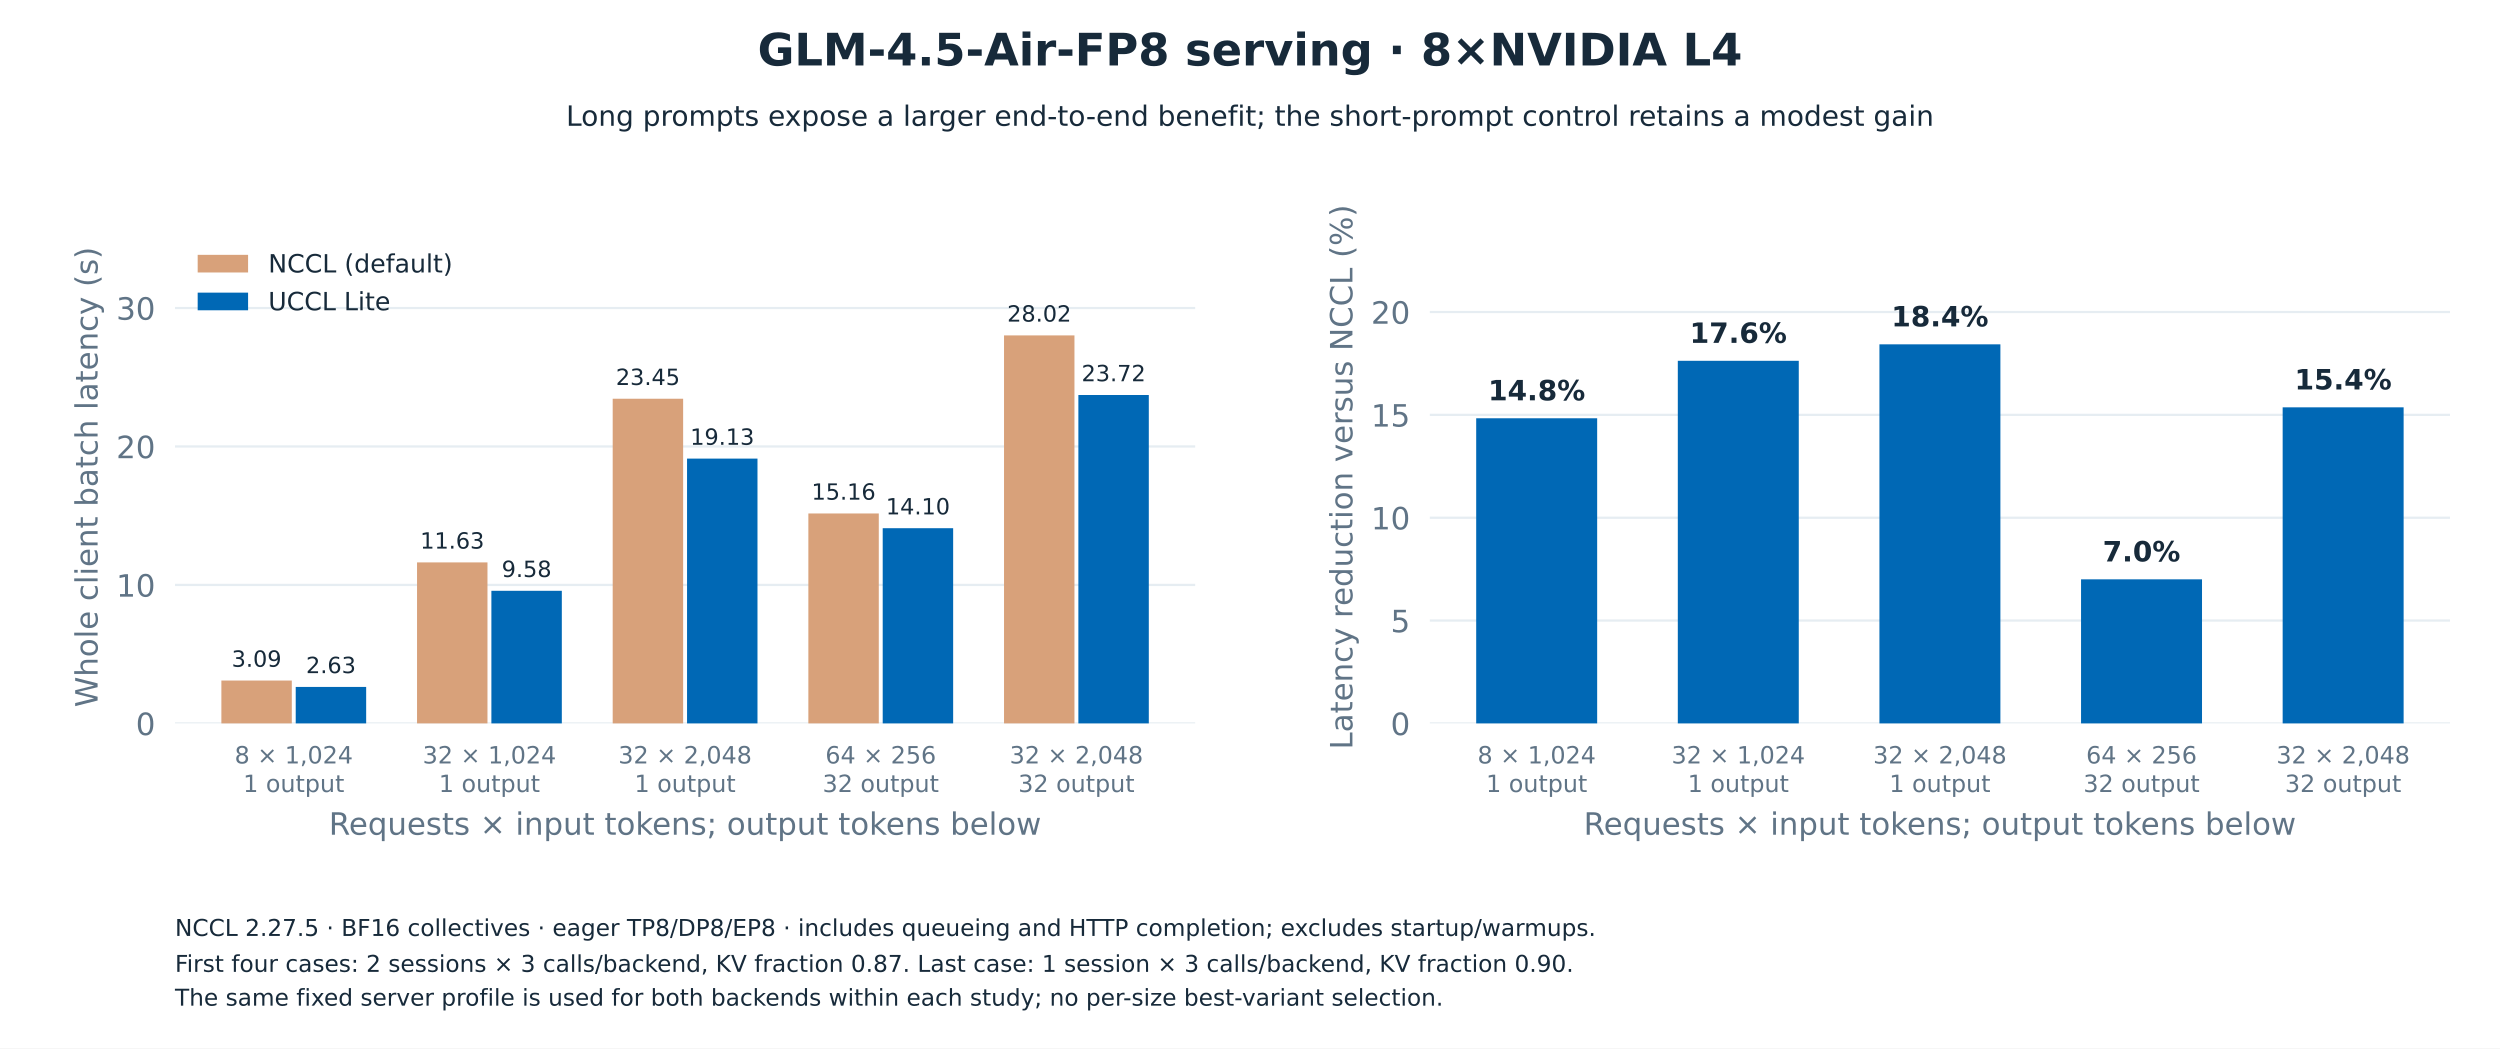
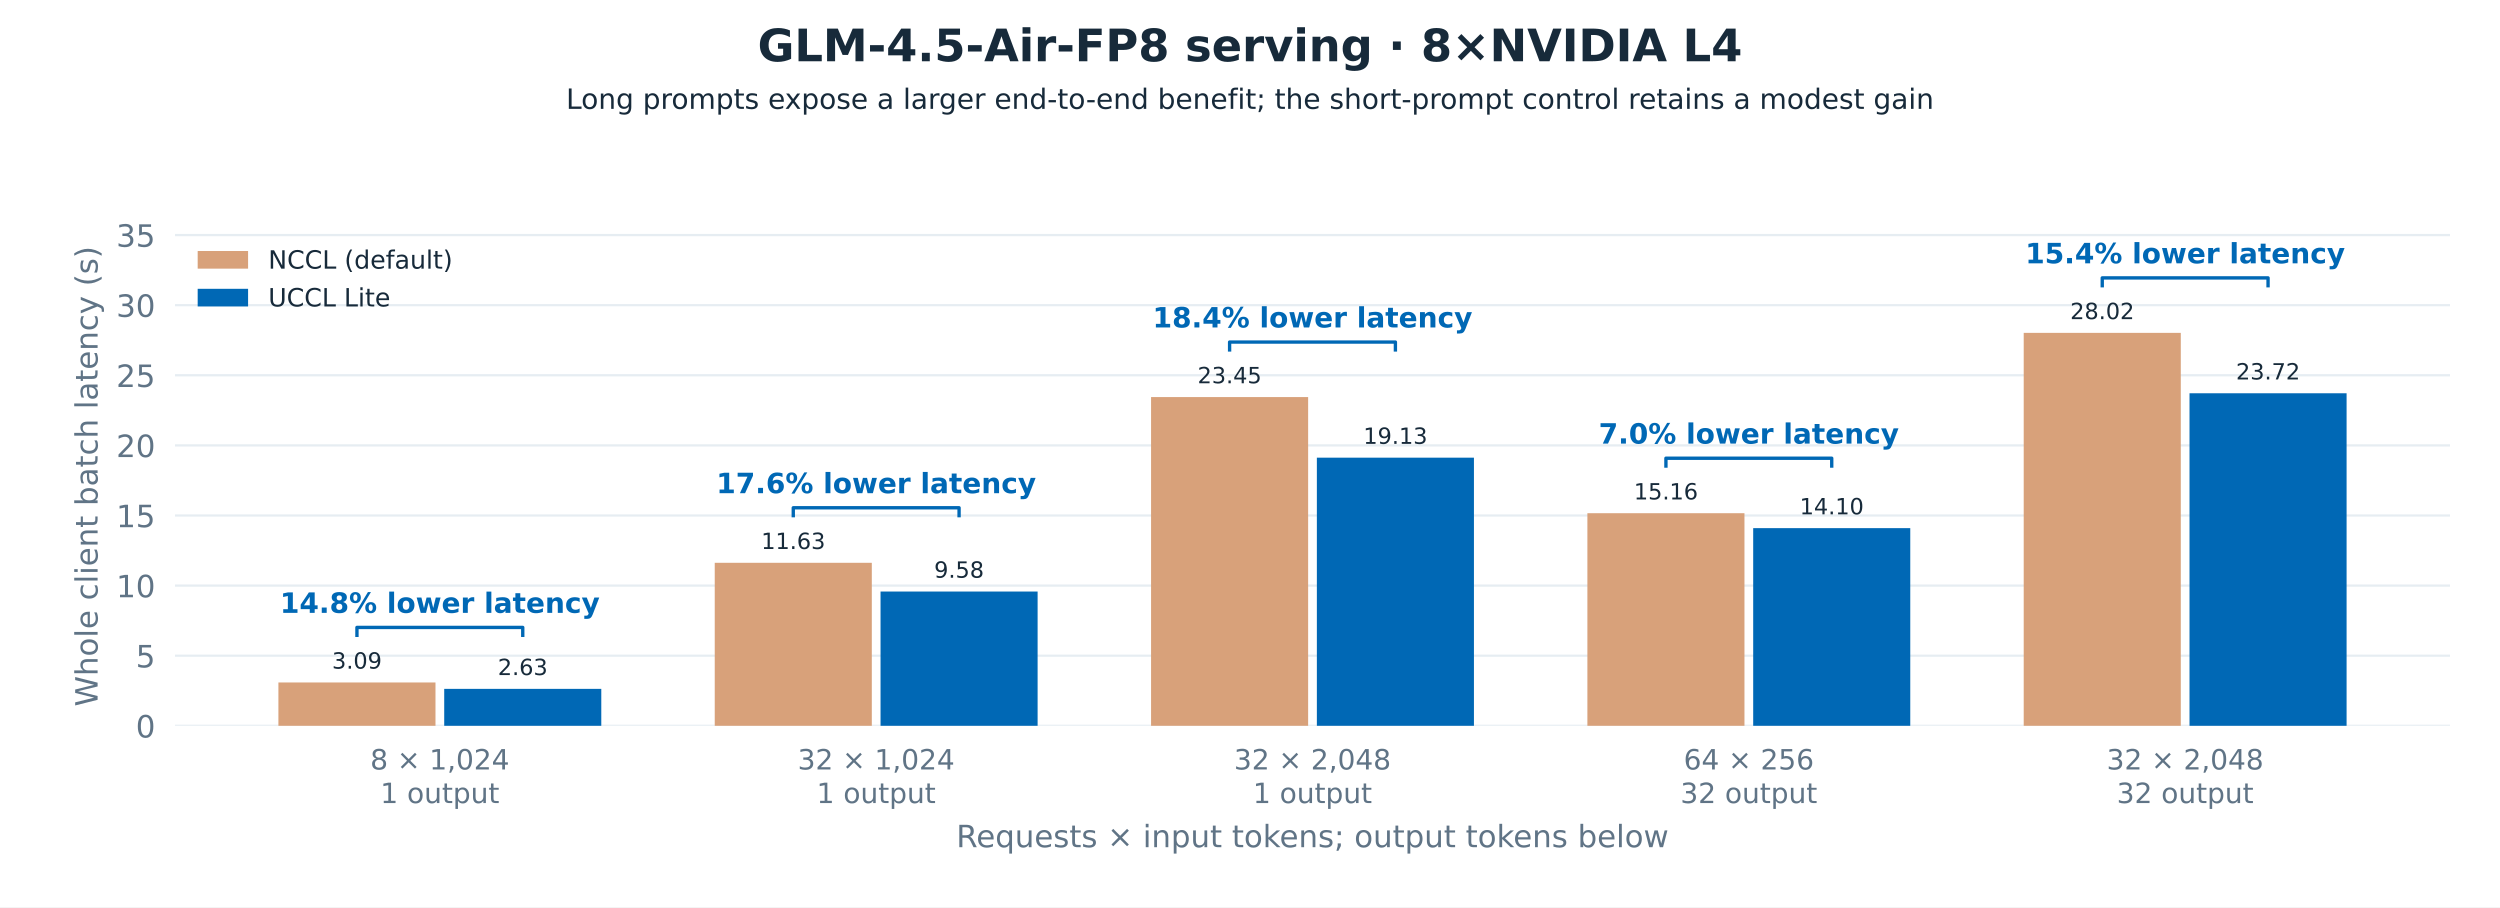
- <svg xmlns="http://www.w3.org/2000/svg" width="892.8pt" height="374.4pt" viewBox="0 0 892.8 374.4" version="1.1">
+ <svg xmlns="http://www.w3.org/2000/svg" width="892.8pt" height="324pt" viewBox="0 0 892.8 324" version="1.1">
  <defs>
    <style type="text/css">*{stroke-linejoin: round; stroke-linecap: butt}</style>
  </defs>
  <g id="figure_1">
    <g id="patch_1">
-       <path d="M 0 374.4 L 892.8 374.4 L 892.8 0 L 0 0 z " style="fill: #ffffff" />
+       <path d="M 0 324 L 892.8 324 L 892.8 0 L 0 0 z " style="fill: #ffffff" />
    </g>
    <g id="axes_1">
      <g id="patch_2">
-         <path d="M 62.496 258.336 L 426.822 258.336 L 426.822 82.368 L 62.496 82.368 z " style="fill: #ffffff" />
+         <path d="M 62.496 259.2 L 874.944 259.2 L 874.944 81 L 62.496 81 z " style="fill: #ffffff" />
      </g>
      <g id="matplotlib.axis_1">
        <g id="xtick_1">
          <g id="line2d_1" />
          <g id="text_1">
-             <text style="font-size: 8.5px; font-family: 'DejaVu Sans'; fill: #607486" transform="translate(83.77613 272.6448)">8 × 1,024</text>
-             <text style="font-size: 8.5px; font-family: 'DejaVu Sans'; fill: #607486" transform="translate(86.83746 282.8465)">1 output</text>
+             <text style="font-size: 10px; font-family: 'DejaVu Sans'; fill: #607486" transform="translate(132.2158 274.7986)">8 × 1,024</text>
+             <text style="font-size: 10px; font-family: 'DejaVu Sans'; fill: #607486" transform="translate(135.8173 286.8006)">1 output</text>
          </g>
        </g>
        <g id="xtick_2">
          <g id="line2d_2" />
          <g id="text_2">
-             <text style="font-size: 8.5px; font-family: 'DejaVu Sans'; fill: #607486" transform="translate(150.9467 272.6448)">32 × 1,024</text>
-             <text style="font-size: 8.5px; font-family: 'DejaVu Sans'; fill: #607486" transform="translate(156.7121 282.8465)">1 output</text>
+             <text style="font-size: 10px; font-family: 'DejaVu Sans'; fill: #607486" transform="translate(284.855 274.7986)">32 × 1,024</text>
+             <text style="font-size: 10px; font-family: 'DejaVu Sans'; fill: #607486" transform="translate(291.6378 286.8006)">1 output</text>
          </g>
        </g>
        <g id="xtick_3">
          <g id="line2d_3" />
          <g id="text_3">
-             <text style="font-size: 8.5px; font-family: 'DejaVu Sans'; fill: #607486" transform="translate(220.8214 272.6448)">32 × 2,048</text>
-             <text style="font-size: 8.5px; font-family: 'DejaVu Sans'; fill: #607486" transform="translate(226.5868 282.8465)">1 output</text>
+             <text style="font-size: 10px; font-family: 'DejaVu Sans'; fill: #607486" transform="translate(440.6755 274.7986)">32 × 2,048</text>
+             <text style="font-size: 10px; font-family: 'DejaVu Sans'; fill: #607486" transform="translate(447.4583 286.8006)">1 output</text>
          </g>
        </g>
        <g id="xtick_4">
          <g id="line2d_4" />
          <g id="text_4">
-             <text style="font-size: 8.5px; font-family: 'DejaVu Sans'; fill: #607486" transform="translate(294.7508 272.6448)">64 × 256</text>
-             <text style="font-size: 8.5px; font-family: 'DejaVu Sans'; fill: #607486" transform="translate(293.7574 282.8465)">32 output</text>
+             <text style="font-size: 10px; font-family: 'DejaVu Sans'; fill: #607486" transform="translate(601.2663 274.7986)">64 × 256</text>
+             <text style="font-size: 10px; font-family: 'DejaVu Sans'; fill: #607486" transform="translate(600.0975 286.8006)">32 output</text>
          </g>
        </g>
        <g id="xtick_5">
          <g id="line2d_5" />
          <g id="text_5">
-             <text style="font-size: 8.5px; font-family: 'DejaVu Sans'; fill: #607486" transform="translate(360.5707 272.6448)">32 × 2,048</text>
-             <text style="font-size: 8.5px; font-family: 'DejaVu Sans'; fill: #607486" transform="translate(363.632 282.8465)">32 output</text>
+             <text style="font-size: 10px; font-family: 'DejaVu Sans'; fill: #607486" transform="translate(752.3164 274.7986)">32 × 2,048</text>
+             <text style="font-size: 10px; font-family: 'DejaVu Sans'; fill: #607486" transform="translate(755.918 286.8006)">32 output</text>
          </g>
        </g>
        <g id="text_6">
-           <text style="font-size: 11px; font-family: 'DejaVu Sans'; text-anchor: middle; fill: #607486" x="244.659" y="298.098" transform="rotate(-0 244.6592 298.0976)">Requests × input tokens; output tokens below</text>
+           <text style="font-size: 11px; font-family: 'DejaVu Sans'; text-anchor: middle; fill: #607486" x="468.72" y="302.562" transform="rotate(-0 468.72 302.5622)">Requests × input tokens; output tokens below</text>
        </g>
      </g>
      <g id="matplotlib.axis_2">
        <g id="ytick_1">
          <g id="line2d_6">
-             <path d="M 62.496 258.336 L 426.822 258.336 " clip-path="url(#pb233ee4c0a)" style="fill: none; stroke: #e6edf2; stroke-width: 0.8; stroke-linecap: square" />
+             <path d="M 62.496 259.2 L 874.944 259.2 " clip-path="url(#pa6080b7c5d)" style="fill: none; stroke: #e6edf2; stroke-width: 0.8; stroke-linecap: square" />
          </g>
          <g id="line2d_7" />
          <g id="text_7">
-             <text style="font-size: 11px; font-family: 'DejaVu Sans'; text-anchor: end; fill: #607486" x="55.496" y="262.515" transform="rotate(-0 55.496 262.5147)">0</text>
+             <text style="font-size: 11px; font-family: 'DejaVu Sans'; text-anchor: end; fill: #607486" x="55.496" y="263.379" transform="rotate(-0 55.496 263.3787)">0</text>
          </g>
        </g>
        <g id="ytick_2">
          <g id="line2d_8">
-             <path d="M 62.496 208.891 L 426.822 208.891 " clip-path="url(#pb233ee4c0a)" style="fill: none; stroke: #e6edf2; stroke-width: 0.8; stroke-linecap: square" />
+             <path d="M 62.496 234.164 L 874.944 234.164 " clip-path="url(#pa6080b7c5d)" style="fill: none; stroke: #e6edf2; stroke-width: 0.8; stroke-linecap: square" />
          </g>
          <g id="line2d_9" />
          <g id="text_8">
-             <text style="font-size: 11px; font-family: 'DejaVu Sans'; text-anchor: end; fill: #607486" x="55.496" y="213.07" transform="rotate(-0 55.496 213.0696)">10</text>
+             <text style="font-size: 11px; font-family: 'DejaVu Sans'; text-anchor: end; fill: #607486" x="55.496" y="238.343" transform="rotate(-0 55.496 238.3426)">5</text>
          </g>
        </g>
        <g id="ytick_3">
          <g id="line2d_10">
-             <path d="M 62.496 159.446 L 426.822 159.446 " clip-path="url(#pb233ee4c0a)" style="fill: none; stroke: #e6edf2; stroke-width: 0.8; stroke-linecap: square" />
+             <path d="M 62.496 209.128 L 874.944 209.128 " clip-path="url(#pa6080b7c5d)" style="fill: none; stroke: #e6edf2; stroke-width: 0.8; stroke-linecap: square" />
          </g>
          <g id="line2d_11" />
          <g id="text_9">
-             <text style="font-size: 11px; font-family: 'DejaVu Sans'; text-anchor: end; fill: #607486" x="55.496" y="163.624" transform="rotate(-0 55.496 163.6244)">20</text>
+             <text style="font-size: 11px; font-family: 'DejaVu Sans'; text-anchor: end; fill: #607486" x="55.496" y="213.306" transform="rotate(-0 55.496 213.3064)">10</text>
          </g>
        </g>
        <g id="ytick_4">
          <g id="line2d_12">
-             <path d="M 62.496 110.001 L 426.822 110.001 " clip-path="url(#pb233ee4c0a)" style="fill: none; stroke: #e6edf2; stroke-width: 0.8; stroke-linecap: square" />
+             <path d="M 62.496 184.092 L 874.944 184.092 " clip-path="url(#pa6080b7c5d)" style="fill: none; stroke: #e6edf2; stroke-width: 0.8; stroke-linecap: square" />
          </g>
          <g id="line2d_13" />
          <g id="text_10">
-             <text style="font-size: 11px; font-family: 'DejaVu Sans'; text-anchor: end; fill: #607486" x="55.496" y="114.179" transform="rotate(-0 55.496 114.1793)">30</text>
-           </g>
-         </g>
-         <g id="text_11">
-           <text style="font-size: 11px; font-family: 'DejaVu Sans'; text-anchor: middle; fill: #607486" x="34.856" y="170.352" transform="rotate(-90 34.85592 170.352)">Whole client batch latency (s)</text>
+             <text style="font-size: 11px; font-family: 'DejaVu Sans'; text-anchor: end; fill: #607486" x="55.496" y="188.27" transform="rotate(-0 55.496 188.2703)">15</text>
+           </g>
+         </g>
+         <g id="ytick_5">
+           <g id="line2d_14">
+             <path d="M 62.496 159.055 L 874.944 159.055 " clip-path="url(#pa6080b7c5d)" style="fill: none; stroke: #e6edf2; stroke-width: 0.8; stroke-linecap: square" />
+           </g>
+           <g id="line2d_15" />
+           <g id="text_11">
+             <text style="font-size: 11px; font-family: 'DejaVu Sans'; text-anchor: end; fill: #607486" x="55.496" y="163.234" transform="rotate(-0 55.496 163.2341)">20</text>
+           </g>
+         </g>
+         <g id="ytick_6">
+           <g id="line2d_16">
+             <path d="M 62.496 134.019 L 874.944 134.019 " clip-path="url(#pa6080b7c5d)" style="fill: none; stroke: #e6edf2; stroke-width: 0.8; stroke-linecap: square" />
+           </g>
+           <g id="line2d_17" />
+           <g id="text_12">
+             <text style="font-size: 11px; font-family: 'DejaVu Sans'; text-anchor: end; fill: #607486" x="55.496" y="138.198" transform="rotate(-0 55.496 138.198)">25</text>
+           </g>
+         </g>
+         <g id="ytick_7">
+           <g id="line2d_18">
+             <path d="M 62.496 108.983 L 874.944 108.983 " clip-path="url(#pa6080b7c5d)" style="fill: none; stroke: #e6edf2; stroke-width: 0.8; stroke-linecap: square" />
+           </g>
+           <g id="line2d_19" />
+           <g id="text_13">
+             <text style="font-size: 11px; font-family: 'DejaVu Sans'; text-anchor: end; fill: #607486" x="55.496" y="113.162" transform="rotate(-0 55.496 113.1618)">30</text>
+           </g>
+         </g>
+         <g id="ytick_8">
+           <g id="line2d_20">
+             <path d="M 62.496 83.947 L 874.944 83.947 " clip-path="url(#pa6080b7c5d)" style="fill: none; stroke: #e6edf2; stroke-width: 0.8; stroke-linecap: square" />
+           </g>
+           <g id="line2d_21" />
+           <g id="text_14">
+             <text style="font-size: 11px; font-family: 'DejaVu Sans'; text-anchor: end; fill: #607486" x="55.496" y="88.126" transform="rotate(-0 55.496 88.12565)">35</text>
+           </g>
+         </g>
+         <g id="text_15">
+           <text style="font-size: 11px; font-family: 'DejaVu Sans'; text-anchor: middle; fill: #607486" x="34.856" y="170.1" transform="rotate(-90 34.85592 170.1)">Whole client batch latency (s)</text>
        </g>
      </g>
      <g id="patch_3">
-         <path d="M 79.056 258.336 L 104.211 258.336 L 104.211 243.042 L 79.056 243.042 z " clip-path="url(#pb233ee4c0a)" style="fill: #d8a17a" />
+         <path d="M 99.425 259.2 L 155.521 259.2 L 155.521 243.712 L 99.425 243.712 z " clip-path="url(#pa6080b7c5d)" style="fill: #d8a17a" />
      </g>
      <g id="patch_4">
-         <path d="M 148.931 258.336 L 174.086 258.336 L 174.086 200.844 L 148.931 200.844 z " clip-path="url(#pb233ee4c0a)" style="fill: #d8a17a" />
+         <path d="M 255.246 259.2 L 311.341 259.2 L 311.341 200.979 L 255.246 200.979 z " clip-path="url(#pa6080b7c5d)" style="fill: #d8a17a" />
      </g>
      <g id="patch_5">
-         <path d="M 218.806 258.336 L 243.96 258.336 L 243.96 142.406 L 218.806 142.406 z " clip-path="url(#pb233ee4c0a)" style="fill: #d8a17a" />
+         <path d="M 411.066 259.2 L 467.162 259.2 L 467.162 141.799 L 411.066 141.799 z " clip-path="url(#pa6080b7c5d)" style="fill: #d8a17a" />
      </g>
      <g id="patch_6">
-         <path d="M 288.68 258.336 L 313.835 258.336 L 313.835 183.371 L 288.68 183.371 z " clip-path="url(#pb233ee4c0a)" style="fill: #d8a17a" />
+         <path d="M 566.887 259.2 L 622.982 259.2 L 622.982 183.284 L 566.887 183.284 z " clip-path="url(#pa6080b7c5d)" style="fill: #d8a17a" />
      </g>
      <g id="patch_7">
-         <path d="M 358.555 258.336 L 383.71 258.336 L 383.71 119.779 L 358.555 119.779 z " clip-path="url(#pb233ee4c0a)" style="fill: #d8a17a" />
+         <path d="M 722.707 259.2 L 778.803 259.2 L 778.803 118.885 L 722.707 118.885 z " clip-path="url(#pa6080b7c5d)" style="fill: #d8a17a" />
      </g>
      <g id="patch_8">
-         <path d="M 105.609 258.336 L 130.764 258.336 L 130.764 245.31 L 105.609 245.31 z " clip-path="url(#pb233ee4c0a)" style="fill: #0068b5" />
+         <path d="M 158.637 259.2 L 214.733 259.2 L 214.733 246.009 L 158.637 246.009 z " clip-path="url(#pa6080b7c5d)" style="fill: #0068b5" />
      </g>
      <g id="patch_9">
-         <path d="M 175.483 258.336 L 200.638 258.336 L 200.638 210.98 L 175.483 210.98 z " clip-path="url(#pb233ee4c0a)" style="fill: #0068b5" />
+         <path d="M 314.458 259.2 L 370.553 259.2 L 370.553 211.243 L 314.458 211.243 z " clip-path="url(#pa6080b7c5d)" style="fill: #0068b5" />
      </g>
      <g id="patch_10">
-         <path d="M 245.358 258.336 L 270.513 258.336 L 270.513 163.77 L 245.358 163.77 z " clip-path="url(#pb233ee4c0a)" style="fill: #0068b5" />
+         <path d="M 470.278 259.2 L 526.374 259.2 L 526.374 163.435 L 470.278 163.435 z " clip-path="url(#pa6080b7c5d)" style="fill: #0068b5" />
      </g>
      <g id="patch_11">
-         <path d="M 315.233 258.336 L 340.388 258.336 L 340.388 188.62 L 315.233 188.62 z " clip-path="url(#pb233ee4c0a)" style="fill: #0068b5" />
+         <path d="M 626.099 259.2 L 682.194 259.2 L 682.194 188.6 L 626.099 188.6 z " clip-path="url(#pa6080b7c5d)" style="fill: #0068b5" />
      </g>
      <g id="patch_12">
-         <path d="M 385.107 258.336 L 410.262 258.336 L 410.262 141.069 L 385.107 141.069 z " clip-path="url(#pb233ee4c0a)" style="fill: #0068b5" />
-       </g>
-       <g id="text_12">
-         <text style="font-size: 8px; font-family: 'DejaVu Sans'; text-anchor: middle; fill: #172a3a" x="91.634" y="238.12" transform="rotate(-0 91.63373 238.1197)">3.09</text>
-       </g>
-       <g id="text_13">
-         <text style="font-size: 8px; font-family: 'DejaVu Sans'; text-anchor: middle; fill: #172a3a" x="161.508" y="195.922" transform="rotate(-0 161.5084 195.9222)">11.63</text>
-       </g>
-       <g id="text_14">
-         <text style="font-size: 8px; font-family: 'DejaVu Sans'; text-anchor: middle; fill: #172a3a" x="231.383" y="137.484" transform="rotate(-0 231.383 137.4838)">23.45</text>
-       </g>
-       <g id="text_15">
-         <text style="font-size: 8px; font-family: 'DejaVu Sans'; text-anchor: middle; fill: #172a3a" x="301.258" y="178.449" transform="rotate(-0 301.2577 178.4486)">15.16</text>
+         <path d="M 781.919 259.2 L 838.015 259.2 L 838.015 140.445 L 781.919 140.445 z " clip-path="url(#pa6080b7c5d)" style="fill: #0068b5" />
+       </g>
+       <g id="line2d_22">
+         <path d="M 127.473 226.874 L 127.473 224.067 L 186.685 224.067 L 186.685 226.874 " clip-path="url(#pa6080b7c5d)" style="fill: none; stroke: #0068b5; stroke-width: 1.2; stroke-linecap: square" />
+       </g>
+       <g id="line2d_23">
+         <path d="M 283.294 184.141 L 283.294 181.335 L 342.505 181.335 L 342.505 184.141 " clip-path="url(#pa6080b7c5d)" style="fill: none; stroke: #0068b5; stroke-width: 1.2; stroke-linecap: square" />
+       </g>
+       <g id="line2d_24">
+         <path d="M 439.114 124.961 L 439.114 122.155 L 498.326 122.155 L 498.326 124.961 " clip-path="url(#pa6080b7c5d)" style="fill: none; stroke: #0068b5; stroke-width: 1.2; stroke-linecap: square" />
+       </g>
+       <g id="line2d_25">
+         <path d="M 594.935 166.446 L 594.935 163.64 L 654.146 163.64 L 654.146 166.446 " clip-path="url(#pa6080b7c5d)" style="fill: none; stroke: #0068b5; stroke-width: 1.2; stroke-linecap: square" />
+       </g>
+       <g id="line2d_26">
+         <path d="M 750.755 102.047 L 750.755 99.241 L 809.967 99.241 L 809.967 102.047 " clip-path="url(#pa6080b7c5d)" style="fill: none; stroke: #0068b5; stroke-width: 1.2; stroke-linecap: square" />
      </g>
      <g id="text_16">
-         <text style="font-size: 8px; font-family: 'DejaVu Sans'; text-anchor: middle; fill: #172a3a" x="371.132" y="114.857" transform="rotate(-0 371.1324 114.8566)">28.02</text>
+         <text style="font-size: 8px; font-family: 'DejaVu Sans'; text-anchor: middle; fill: #172a3a" x="127.473" y="238.79" transform="rotate(-0 127.4731 238.7897)">3.09</text>
      </g>
      <g id="text_17">
-         <text style="font-size: 8px; font-family: 'DejaVu Sans'; text-anchor: middle; fill: #172a3a" x="118.186" y="240.388" transform="rotate(-0 118.1861 240.3885)">2.63</text>
+         <text style="font-size: 8px; font-family: 'DejaVu Sans'; text-anchor: middle; fill: #172a3a" x="283.294" y="196.057" transform="rotate(-0 283.2936 196.0569)">11.63</text>
      </g>
      <g id="text_18">
-         <text style="font-size: 8px; font-family: 'DejaVu Sans'; text-anchor: middle; fill: #172a3a" x="188.061" y="206.058" transform="rotate(-0 188.0608 206.0577)">9.58</text>
+         <text style="font-size: 8px; font-family: 'DejaVu Sans'; text-anchor: middle; fill: #172a3a" x="439.114" y="136.877" transform="rotate(-0 439.1141 136.8773)">23.45</text>
      </g>
      <g id="text_19">
-         <text style="font-size: 8px; font-family: 'DejaVu Sans'; text-anchor: middle; fill: #172a3a" x="257.935" y="158.848" transform="rotate(-0 257.9354 158.8484)">19.13</text>
+         <text style="font-size: 8px; font-family: 'DejaVu Sans'; text-anchor: middle; fill: #172a3a" x="594.935" y="178.362" transform="rotate(-0 594.9346 178.3618)">15.16</text>
      </g>
      <g id="text_20">
-         <text style="font-size: 8px; font-family: 'DejaVu Sans'; text-anchor: middle; fill: #172a3a" x="327.81" y="183.698" transform="rotate(-0 327.8101 183.6982)">14.10</text>
+         <text style="font-size: 8px; font-family: 'DejaVu Sans'; text-anchor: middle; fill: #172a3a" x="750.755" y="113.963" transform="rotate(-0 750.7551 113.9632)">28.02</text>
      </g>
      <g id="text_21">
-         <text style="font-size: 8px; font-family: 'DejaVu Sans'; text-anchor: middle; fill: #172a3a" x="397.685" y="136.147" transform="rotate(-0 397.6847 136.1466)">23.72</text>
+         <text style="font-size: 8px; font-family: 'DejaVu Sans'; text-anchor: middle; fill: #172a3a" x="186.685" y="241.087" transform="rotate(-0 186.6849 241.0873)">2.63</text>
+       </g>
+       <g id="text_22">
+         <text style="font-size: 8px; font-family: 'DejaVu Sans'; text-anchor: middle; fill: #172a3a" x="342.505" y="206.321" transform="rotate(-0 342.5054 206.321)">9.58</text>
+       </g>
+       <g id="text_23">
+         <text style="font-size: 8px; font-family: 'DejaVu Sans'; text-anchor: middle; fill: #172a3a" x="498.326" y="158.513" transform="rotate(-0 498.3259 158.5129)">19.13</text>
+       </g>
+       <g id="text_24">
+         <text style="font-size: 8px; font-family: 'DejaVu Sans'; text-anchor: middle; fill: #172a3a" x="654.146" y="183.678" transform="rotate(-0 654.1464 183.6779)">14.10</text>
+       </g>
+       <g id="text_25">
+         <text style="font-size: 8px; font-family: 'DejaVu Sans'; text-anchor: middle; fill: #172a3a" x="809.967" y="135.523" transform="rotate(-0 809.9669 135.5232)">23.72</text>
+       </g>
+       <g id="text_26">
+         <text style="font-weight: 700; font-size: 10px; font-family: 'DejaVu Sans'; text-anchor: middle; fill: #0068b5" x="157.079" y="218.859" transform="rotate(-0 157.079 218.8588)">14.8% lower latency</text>
+       </g>
+       <g id="text_27">
+         <text style="font-weight: 700; font-size: 10px; font-family: 'DejaVu Sans'; text-anchor: middle; fill: #0068b5" x="312.9" y="176.126" transform="rotate(-0 312.8995 176.1261)">17.6% lower latency</text>
+       </g>
+       <g id="text_28">
+         <text style="font-weight: 700; font-size: 10px; font-family: 'DejaVu Sans'; text-anchor: middle; fill: #0068b5" x="468.72" y="116.946" transform="rotate(-0 468.72 116.9465)">18.4% lower latency</text>
+       </g>
+       <g id="text_29">
+         <text style="font-weight: 700; font-size: 10px; font-family: 'DejaVu Sans'; text-anchor: middle; fill: #0068b5" x="624.54" y="158.431" transform="rotate(-0 624.5405 158.4309)">7.0% lower latency</text>
+       </g>
+       <g id="text_30">
+         <text style="font-weight: 700; font-size: 10px; font-family: 'DejaVu Sans'; text-anchor: middle; fill: #0068b5" x="780.361" y="94.032" transform="rotate(-0 780.361 94.0323)">15.4% lower latency</text>
      </g>
      <g id="legend_1">
        <g id="patch_13">
-           <path d="M 70.596 97.307 L 88.596 97.307 L 88.596 91.007 L 70.596 91.007 z " style="fill: #d8a17a" />
-         </g>
-         <g id="text_22">
-           <text style="font-size: 9px; font-family: 'DejaVu Sans'; text-anchor: start; fill: #172a3a" x="95.796" y="97.307" transform="rotate(-0 95.796 97.30659)">NCCL (default)</text>
+           <path d="M 70.596 95.939 L 88.596 95.939 L 88.596 89.639 L 70.596 89.639 z " style="fill: #d8a17a" />
+         </g>
+         <g id="text_31">
+           <text style="font-size: 9px; font-family: 'DejaVu Sans'; text-anchor: start; fill: #172a3a" x="95.796" y="95.939" transform="rotate(-0 95.796 95.93859)">NCCL (default)</text>
        </g>
        <g id="patch_14">
-           <path d="M 70.596 110.807 L 88.596 110.807 L 88.596 104.507 L 70.596 104.507 z " style="fill: #0068b5" />
-         </g>
-         <g id="text_23">
-           <text style="font-size: 9px; font-family: 'DejaVu Sans'; text-anchor: start; fill: #172a3a" x="95.796" y="110.807" transform="rotate(-0 95.796 110.8073)">UCCL Lite</text>
-         </g>
-       </g>
-     </g>
-     <g id="axes_2">
-       <g id="patch_15">
-         <path d="M 510.618 258.336 L 874.944 258.336 L 874.944 82.368 L 510.618 82.368 z " style="fill: #ffffff" />
-       </g>
-       <g id="matplotlib.axis_3">
-         <g id="xtick_6">
-           <g id="line2d_14" />
-           <g id="text_24">
-             <text style="font-size: 8.5px; font-family: 'DejaVu Sans'; fill: #607486" transform="translate(527.6444 272.6448)">8 × 1,024</text>
-             <text style="font-size: 8.5px; font-family: 'DejaVu Sans'; fill: #607486" transform="translate(530.7058 282.8465)">1 output</text>
-           </g>
-         </g>
-         <g id="xtick_7">
-           <g id="line2d_15" />
-           <g id="text_25">
-             <text style="font-size: 8.5px; font-family: 'DejaVu Sans'; fill: #607486" transform="translate(596.9416 272.6448)">32 × 1,024</text>
-             <text style="font-size: 8.5px; font-family: 'DejaVu Sans'; fill: #607486" transform="translate(602.707 282.8465)">1 output</text>
-           </g>
-         </g>
-         <g id="xtick_8">
-           <g id="line2d_16" />
-           <g id="text_26">
-             <text style="font-size: 8.5px; font-family: 'DejaVu Sans'; fill: #607486" transform="translate(668.9429 272.6448)">32 × 2,048</text>
-             <text style="font-size: 8.5px; font-family: 'DejaVu Sans'; fill: #607486" transform="translate(674.7083 282.8465)">1 output</text>
-           </g>
-         </g>
-         <g id="xtick_9">
-           <g id="line2d_17" />
-           <g id="text_27">
-             <text style="font-size: 8.5px; font-family: 'DejaVu Sans'; fill: #607486" transform="translate(744.999 272.6448)">64 × 256</text>
-             <text style="font-size: 8.5px; font-family: 'DejaVu Sans'; fill: #607486" transform="translate(744.0055 282.8465)">32 output</text>
-           </g>
-         </g>
-         <g id="xtick_10">
-           <g id="line2d_18" />
-           <g id="text_28">
-             <text style="font-size: 8.5px; font-family: 'DejaVu Sans'; fill: #607486" transform="translate(812.9455 272.6448)">32 × 2,048</text>
-             <text style="font-size: 8.5px; font-family: 'DejaVu Sans'; fill: #607486" transform="translate(816.0068 282.8465)">32 output</text>
-           </g>
-         </g>
-         <g id="text_29">
-           <text style="font-size: 11px; font-family: 'DejaVu Sans'; text-anchor: middle; fill: #607486" x="692.781" y="298.098" transform="rotate(-0 692.7808 298.0976)">Requests × input tokens; output tokens below</text>
-         </g>
-       </g>
-       <g id="matplotlib.axis_4">
-         <g id="ytick_5">
-           <g id="line2d_19">
-             <path d="M 510.618 258.336 L 874.944 258.336 " clip-path="url(#p9cfefa4b95)" style="fill: none; stroke: #e6edf2; stroke-width: 0.8; stroke-linecap: square" />
-           </g>
-           <g id="line2d_20" />
-           <g id="text_30">
-             <text style="font-size: 11px; font-family: 'DejaVu Sans'; text-anchor: end; fill: #607486" x="503.618" y="262.515" transform="rotate(-0 503.6175 262.5147)">0</text>
-           </g>
-         </g>
-         <g id="ytick_6">
-           <g id="line2d_21">
-             <path d="M 510.618 221.611 L 874.944 221.611 " clip-path="url(#p9cfefa4b95)" style="fill: none; stroke: #e6edf2; stroke-width: 0.8; stroke-linecap: square" />
-           </g>
-           <g id="line2d_22" />
-           <g id="text_31">
-             <text style="font-size: 11px; font-family: 'DejaVu Sans'; text-anchor: end; fill: #607486" x="503.618" y="225.79" transform="rotate(-0 503.6175 225.7896)">5</text>
-           </g>
-         </g>
-         <g id="ytick_7">
-           <g id="line2d_23">
-             <path d="M 510.618 184.886 L 874.944 184.886 " clip-path="url(#p9cfefa4b95)" style="fill: none; stroke: #e6edf2; stroke-width: 0.8; stroke-linecap: square" />
-           </g>
-           <g id="line2d_24" />
-           <g id="text_32">
-             <text style="font-size: 11px; font-family: 'DejaVu Sans'; text-anchor: end; fill: #607486" x="503.618" y="189.065" transform="rotate(-0 503.6175 189.0645)">10</text>
-           </g>
-         </g>
-         <g id="ytick_8">
-           <g id="line2d_25">
-             <path d="M 510.618 148.161 L 874.944 148.161 " clip-path="url(#p9cfefa4b95)" style="fill: none; stroke: #e6edf2; stroke-width: 0.8; stroke-linecap: square" />
-           </g>
-           <g id="line2d_26" />
-           <g id="text_33">
-             <text style="font-size: 11px; font-family: 'DejaVu Sans'; text-anchor: end; fill: #607486" x="503.618" y="152.339" transform="rotate(-0 503.6175 152.3394)">15</text>
-           </g>
-         </g>
-         <g id="ytick_9">
-           <g id="line2d_27">
-             <path d="M 510.618 111.436 L 874.944 111.436 " clip-path="url(#p9cfefa4b95)" style="fill: none; stroke: #e6edf2; stroke-width: 0.8; stroke-linecap: square" />
-           </g>
-           <g id="line2d_28" />
-           <g id="text_34">
-             <text style="font-size: 11px; font-family: 'DejaVu Sans'; text-anchor: end; fill: #607486" x="503.618" y="115.614" transform="rotate(-0 503.6175 115.6143)">20</text>
-           </g>
-         </g>
-         <g id="text_35">
-           <text style="font-size: 11px; font-family: 'DejaVu Sans'; text-anchor: middle; fill: #607486" x="482.977" y="170.352" transform="rotate(-90 482.9775 170.352)">Latency reduction versus NCCL (%)</text>
-         </g>
-       </g>
-       <g id="patch_16">
-         <path d="M 527.178 258.336 L 570.379 258.336 L 570.379 149.379 L 527.178 149.379 z " clip-path="url(#p9cfefa4b95)" style="fill: #0068b5" />
-       </g>
-       <g id="patch_17">
-         <path d="M 599.179 258.336 L 642.38 258.336 L 642.38 128.847 L 599.179 128.847 z " clip-path="url(#p9cfefa4b95)" style="fill: #0068b5" />
-       </g>
-       <g id="patch_18">
-         <path d="M 671.18 258.336 L 714.381 258.336 L 714.381 122.976 L 671.18 122.976 z " clip-path="url(#p9cfefa4b95)" style="fill: #0068b5" />
-       </g>
-       <g id="patch_19">
-         <path d="M 743.182 258.336 L 786.382 258.336 L 786.382 206.902 L 743.182 206.902 z " clip-path="url(#p9cfefa4b95)" style="fill: #0068b5" />
-       </g>
-       <g id="patch_20">
-         <path d="M 815.183 258.336 L 858.384 258.336 L 858.384 145.476 L 815.183 145.476 z " clip-path="url(#p9cfefa4b95)" style="fill: #0068b5" />
-       </g>
-       <g id="text_36">
-         <text style="font-weight: 700; font-size: 10px; font-family: 'DejaVu Sans'; text-anchor: middle; fill: #172a3a" x="548.778" y="142.977" transform="rotate(-0 548.7782 142.9771)">14.8%</text>
-       </g>
-       <g id="text_37">
-         <text style="font-weight: 700; font-size: 10px; font-family: 'DejaVu Sans'; text-anchor: middle; fill: #172a3a" x="620.779" y="122.445" transform="rotate(-0 620.7795 122.445)">17.6%</text>
-       </g>
-       <g id="text_38">
-         <text style="font-weight: 700; font-size: 10px; font-family: 'DejaVu Sans'; text-anchor: middle; fill: #172a3a" x="692.781" y="116.574" transform="rotate(-0 692.7808 116.5737)">18.4%</text>
-       </g>
-       <g id="text_39">
-         <text style="font-weight: 700; font-size: 10px; font-family: 'DejaVu Sans'; text-anchor: middle; fill: #172a3a" x="764.782" y="200.5" transform="rotate(-0 764.782 200.4995)">7.0%</text>
-       </g>
-       <g id="text_40">
-         <text style="font-weight: 700; font-size: 10px; font-family: 'DejaVu Sans'; text-anchor: middle; fill: #172a3a" x="836.783" y="139.074" transform="rotate(-0 836.7833 139.074)">15.4%</text>
-       </g>
-     </g>
-     <g id="text_41">
-       <text style="font-weight: 700; font-size: 16px; font-family: 'DejaVu Sans'; text-anchor: middle; fill: #172a3a" x="446.4" y="23.39" transform="rotate(-0 446.4 23.3895)">GLM-4.5-Air-FP8 serving · 8×NVIDIA L4</text>
-     </g>
-     <g id="text_42">
-       <text style="font-size: 10px; font-family: 'DejaVu Sans'; text-anchor: middle; fill: #172a3a" x="446.4" y="44.928" transform="rotate(-0 446.4 44.928)">Long prompts expose a larger end-to-end benefit; the short-prompt control retains a modest gain</text>
-     </g>
-     <g id="text_43">
-       <text style="font-size: 8.3px; font-family: 'DejaVu Sans'; fill: #172a3a" transform="translate(62.496 334.2433)">NCCL 2.27.5 · BF16 collectives · eager TP8/DP8/EP8 · includes queueing and HTTP completion; excludes startup/warmups.</text>
-       <text style="font-size: 8.3px; font-family: 'DejaVu Sans'; fill: #172a3a" transform="translate(62.496 347.0739)">First four cases: 2 sessions × 3 calls/backend, KV fraction 0.87. Last case: 1 session × 3 calls/backend, KV fraction 0.90.</text>
-       <text style="font-size: 8.3px; font-family: 'DejaVu Sans'; fill: #172a3a" transform="translate(62.496 359.1433)">The same fixed server profile is used for both backends within each study; no per-size best-variant selection.</text>
+           <path d="M 70.596 109.439 L 88.596 109.439 L 88.596 103.139 L 70.596 103.139 z " style="fill: #0068b5" />
+         </g>
+         <g id="text_32">
+           <text style="font-size: 9px; font-family: 'DejaVu Sans'; text-anchor: start; fill: #172a3a" x="95.796" y="109.439" transform="rotate(-0 95.796 109.4393)">UCCL Lite</text>
+         </g>
+       </g>
+     </g>
+     <g id="text_33">
+       <text style="font-weight: 700; font-size: 16px; font-family: 'DejaVu Sans'; text-anchor: middle; fill: #172a3a" x="446.4" y="21.878" transform="rotate(-0 446.4 21.8775)">GLM-4.5-Air-FP8 serving · 8×NVIDIA L4</text>
+     </g>
+     <g id="text_34">
+       <text style="font-size: 10px; font-family: 'DejaVu Sans'; text-anchor: middle; fill: #172a3a" x="446.4" y="38.88" transform="rotate(-0 446.4 38.88)">Long prompts expose a larger end-to-end benefit; the short-prompt control retains a modest gain</text>
    </g>
  </g>
  <defs>
-     <clipPath id="pb233ee4c0a">
-       <rect x="62.496" y="82.368" width="364.326" height="175.968" />
-     </clipPath>
-     <clipPath id="p9cfefa4b95">
-       <rect x="510.618" y="82.368" width="364.326" height="175.968" />
+     <clipPath id="pa6080b7c5d">
+       <rect x="62.496" y="81" width="812.448" height="178.2" />
    </clipPath>
  </defs>
</svg>
